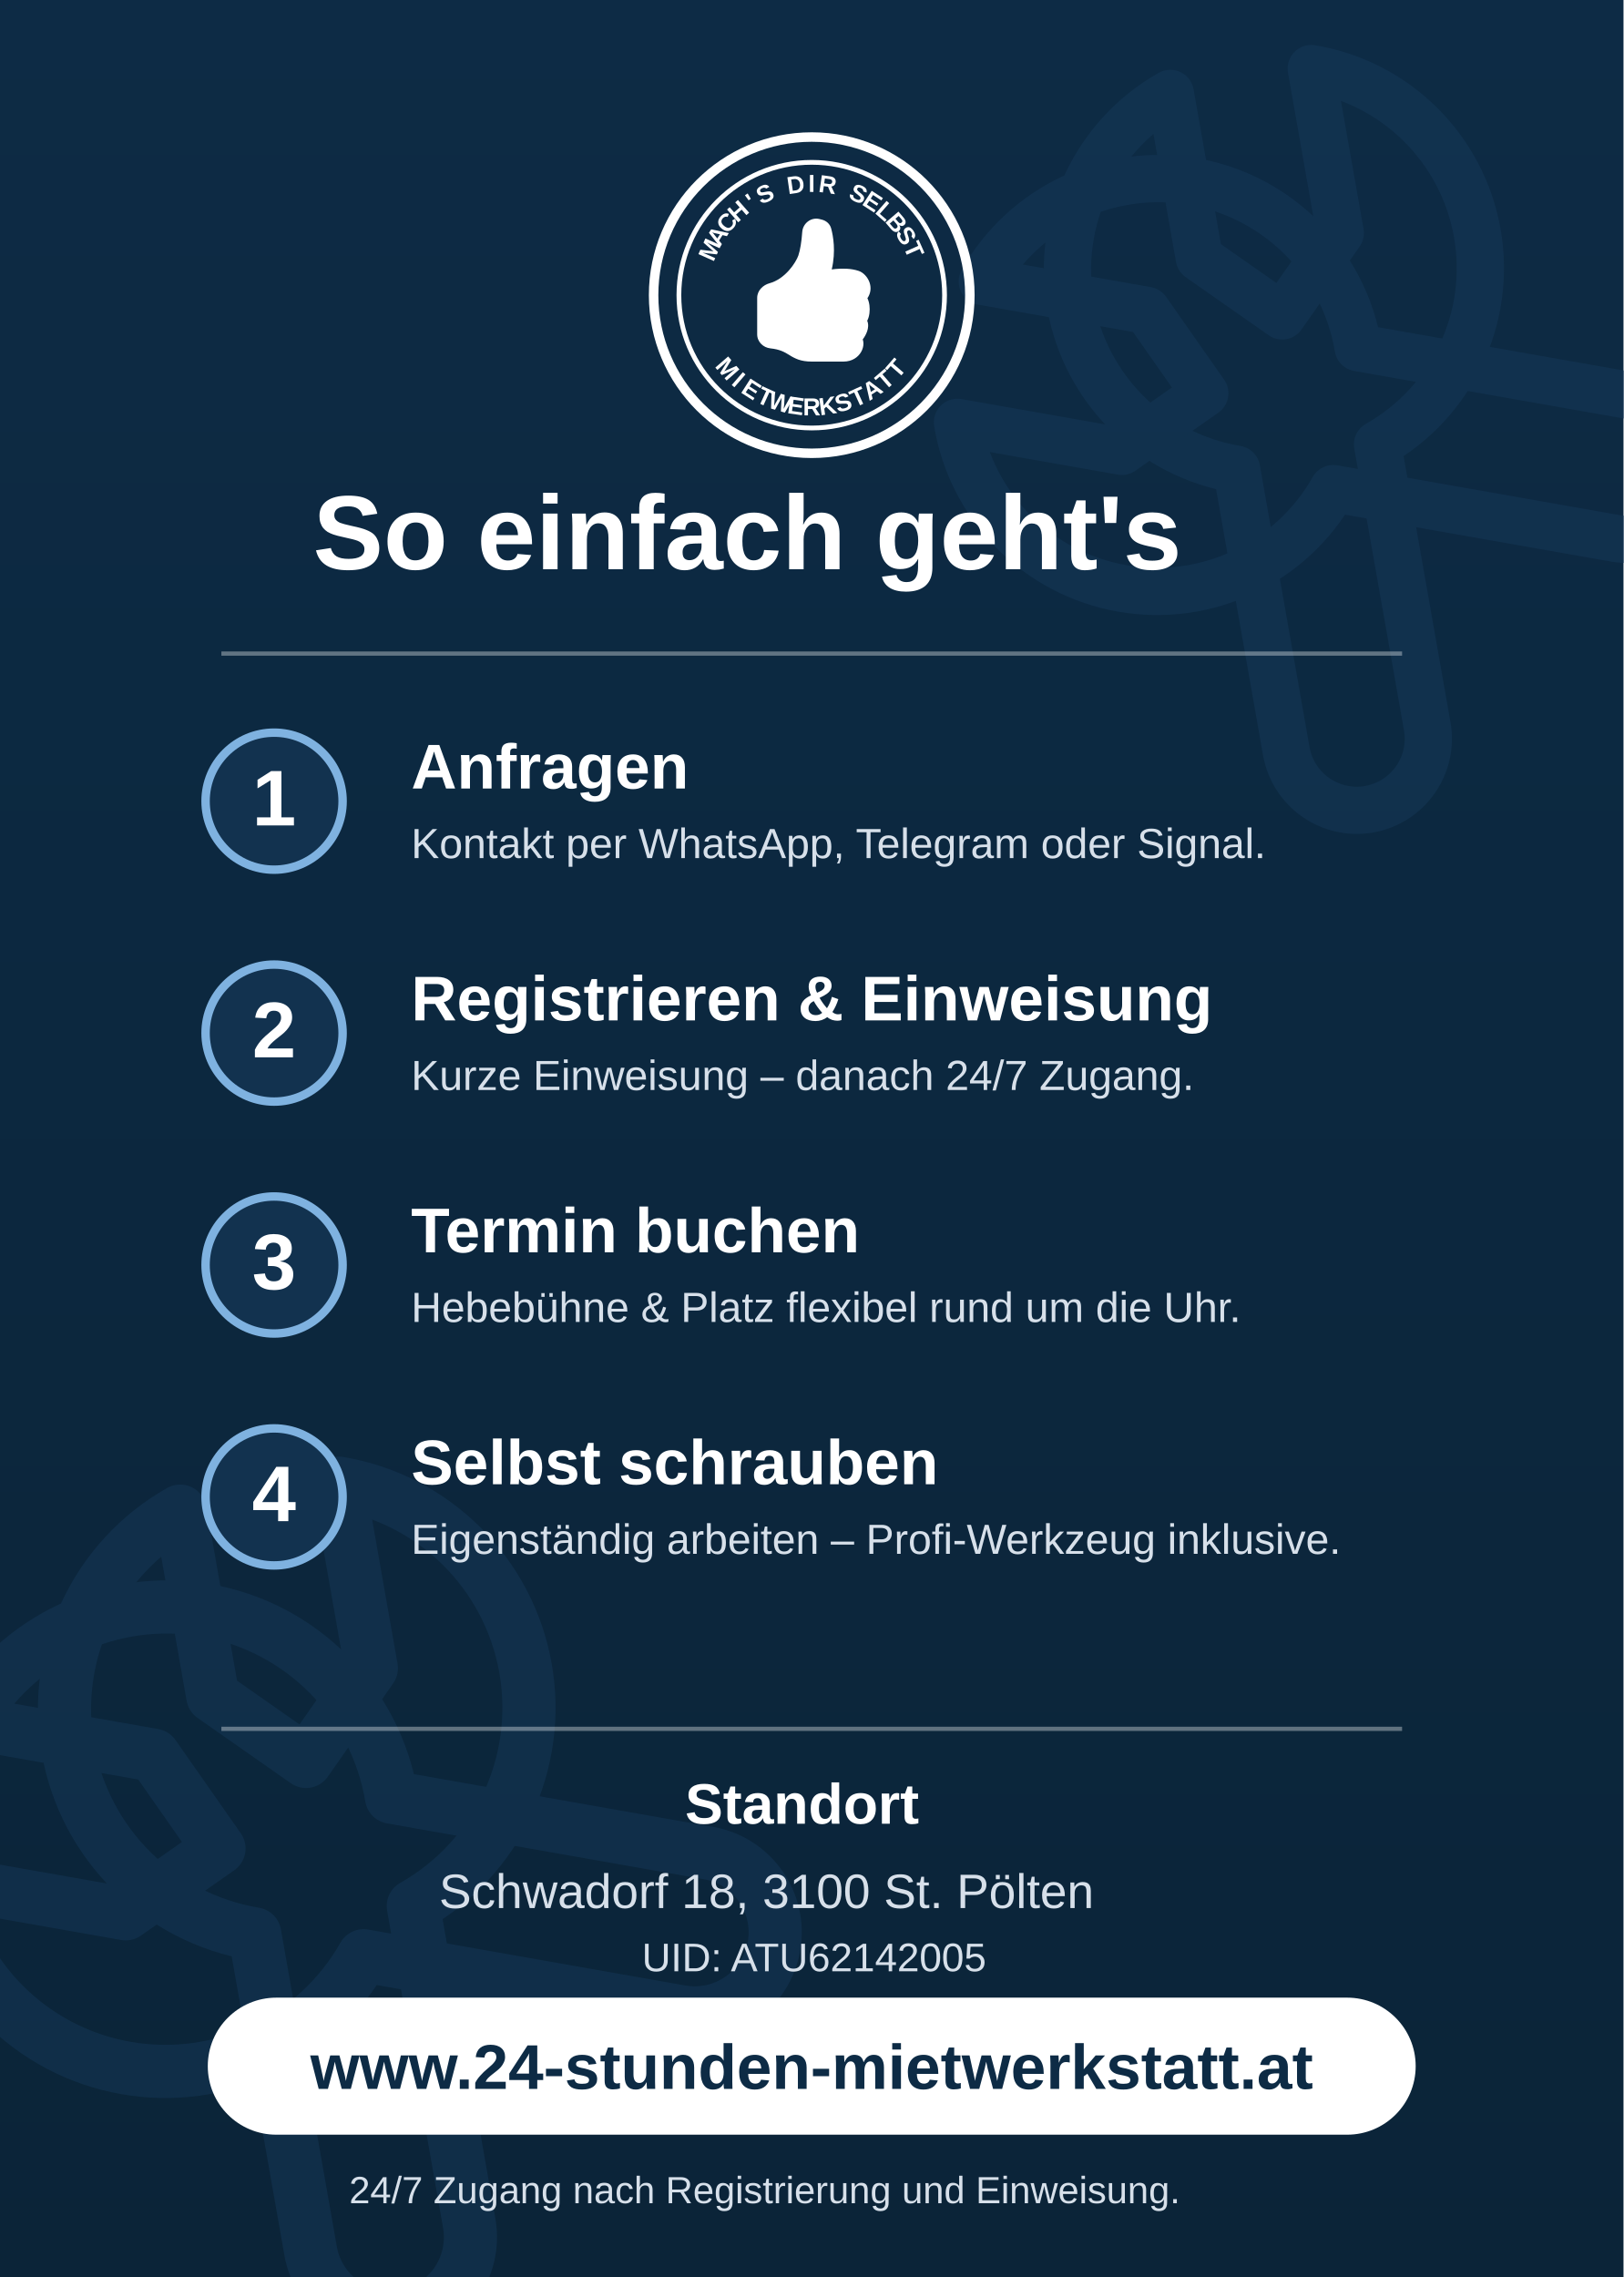
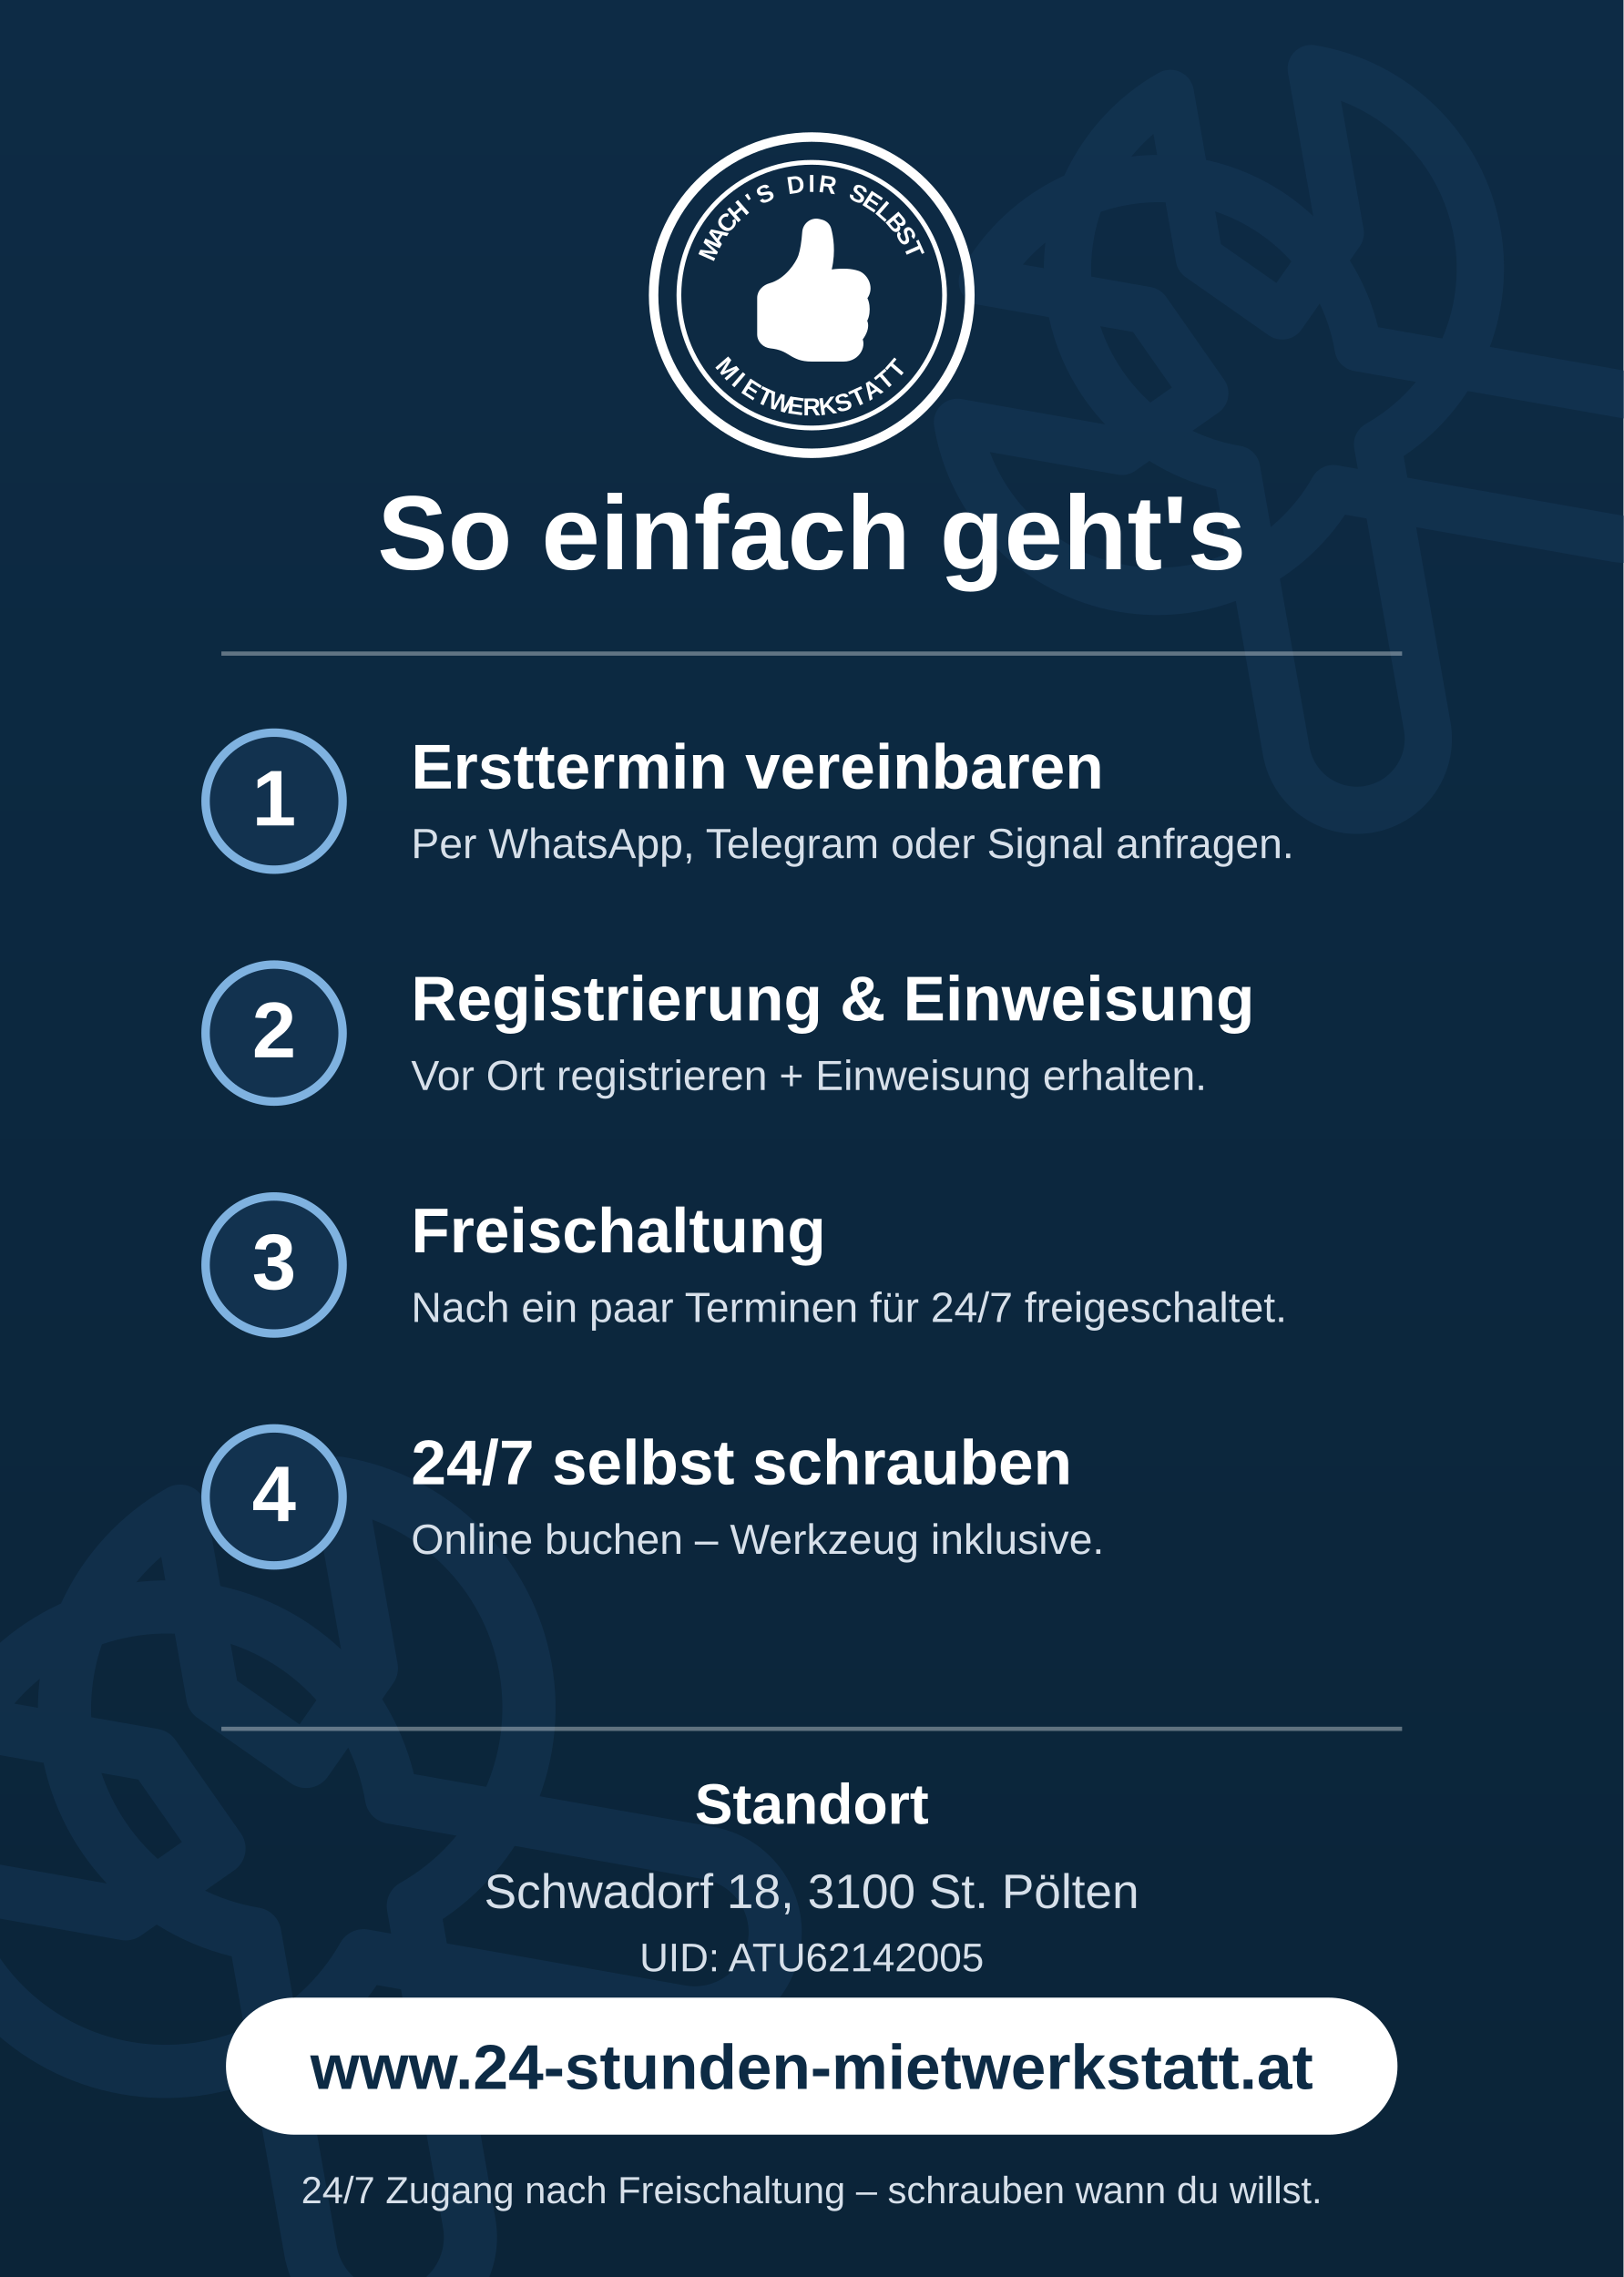
<svg xmlns="http://www.w3.org/2000/svg" width="154.0mm" height="216.0mm" viewBox="0 0 154.0 216.0">
  <defs>
    <linearGradient id="bg" x1="0" y1="0" x2="0" y2="1">
      <stop offset="0" stop-color="#0d2b45" />
      <stop offset="1" stop-color="#0b2438" />
    </linearGradient>
  </defs>
  <rect x="0" y="0" width="154.0" height="216.0" fill="url(#bg)" />
  <g opacity="0.45">
    <g transform="translate(123.2,38.88) rotate(35) scale(3.2) translate(-12,-12)">
      <g transform="translate(0.000,0.000) scale(1)">
        <path d="M7 10h3v-3l-3.5 -3.5a6 6 0 0 1 8 8l6 6a2 2 0 0 1 -3 3l-6 -6a6 6 0 0 1 -8 -8l3.5 3.5" fill="none" stroke="#163a5c" stroke-width="1.4" stroke-linecap="round" stroke-linejoin="round" />
      </g>
    </g>
    <g transform="translate(123.2,38.88) rotate(-35) scale(3.2) translate(-12,-12)">
      <g transform="translate(0.000,0.000) scale(1)">
        <path d="M7 10h3v-3l-3.5 -3.5a6 6 0 0 1 8 8l6 6a2 2 0 0 1 -3 3l-6 -6a6 6 0 0 1 -8 -8l3.5 3.5" fill="none" stroke="#163a5c" stroke-width="1.4" stroke-linecap="round" stroke-linejoin="round" />
      </g>
    </g>
  </g>
  <g opacity="0.45">
    <g transform="translate(30.8,177.12) rotate(35) scale(3.6) translate(-12,-12)">
      <g transform="translate(0.000,0.000) scale(1)">
        <path d="M7 10h3v-3l-3.5 -3.5a6 6 0 0 1 8 8l6 6a2 2 0 0 1 -3 3l-6 -6a6 6 0 0 1 -8 -8l3.5 3.5" fill="none" stroke="#163a5c" stroke-width="1.4" stroke-linecap="round" stroke-linejoin="round" />
      </g>
    </g>
    <g transform="translate(30.8,177.12) rotate(-35) scale(3.6) translate(-12,-12)">
      <g transform="translate(0.000,0.000) scale(1)">
        <path d="M7 10h3v-3l-3.5 -3.5a6 6 0 0 1 8 8l6 6a2 2 0 0 1 -3 3l-6 -6a6 6 0 0 1 -8 -8l3.5 3.5" fill="none" stroke="#163a5c" stroke-width="1.4" stroke-linecap="round" stroke-linejoin="round" />
      </g>
    </g>
  </g>
  <circle cx="77.0" cy="28" r="15" fill="none" stroke="#ffffff" stroke-width="0.9" />
  <circle cx="77.0" cy="28" r="12.6" fill="none" stroke="#ffffff" stroke-width="0.45" />
  <g transform="translate(70.100,20.500) scale(0.8625)">
    <path d="M6.956 1.745C7.021.81 7.908.087 8.864.325l.261.066c.463.116.874.456 1.012.965.22.816.533 2.511.062 4.51a10 10 0 0 1 .443-.051c.713-.065 1.669-.072 2.516.21.518.173.994.681 1.2 1.273.184.532.16 1.162-.234 1.733q.086.18.138.363c.077.27.113.567.113.856s-.036.586-.113.856c-.039.135-.09.273-.16.404.169.387.107.819-.003 1.148a3.2 3.2 0 0 1-.488.901c.054.152.076.312.076.465 0 .305-.089.625-.253.912C13.1 15.522 12.437 16 11.5 16H8c-.605 0-1.07-.081-1.466-.218a4.8 4.8 0 0 1-.97-.484l-.048-.03c-.504-.307-.999-.609-2.068-.722C2.682 14.464 2 13.846 2 13V9c0-.85.685-1.432 1.357-1.615.849-.232 1.574-.787 2.132-1.41.56-.627.914-1.28 1.039-1.639.199-.575.356-1.539.428-2.59z" fill="#ffffff" />
  </g>
  <text x="67.316" y="23.689" transform="rotate(-66.000 67.316 23.689)" font-family="Liberation Sans, Arial, DejaVu Sans, sans-serif" font-size="2.325" font-weight="bold" letter-spacing="1.0" fill="#ffffff" text-anchor="middle" dominant-baseline="central">M</text>
  <text x="68.035" y="22.344" transform="rotate(-57.750 68.035 22.344)" font-family="Liberation Sans, Arial, DejaVu Sans, sans-serif" font-size="2.325" font-weight="bold" letter-spacing="1.0" fill="#ffffff" text-anchor="middle" dominant-baseline="central">A</text>
  <text x="68.940" y="21.116" transform="rotate(-49.500 68.940 21.116)" font-family="Liberation Sans, Arial, DejaVu Sans, sans-serif" font-size="2.325" font-weight="bold" letter-spacing="1.0" fill="#ffffff" text-anchor="middle" dominant-baseline="central">C</text>
  <text x="70.011" y="20.030" transform="rotate(-41.250 70.011 20.030)" font-family="Liberation Sans, Arial, DejaVu Sans, sans-serif" font-size="2.325" font-weight="bold" letter-spacing="1.0" fill="#ffffff" text-anchor="middle" dominant-baseline="central">H</text>
  <text x="71.227" y="19.110" transform="rotate(-33.000 71.227 19.110)" font-family="Liberation Sans, Arial, DejaVu Sans, sans-serif" font-size="2.325" font-weight="bold" letter-spacing="1.0" fill="#ffffff" text-anchor="middle" dominant-baseline="central">'</text>
  <text x="72.562" y="18.374" transform="rotate(-24.750 72.562 18.374)" font-family="Liberation Sans, Arial, DejaVu Sans, sans-serif" font-size="2.325" font-weight="bold" letter-spacing="1.0" fill="#ffffff" text-anchor="middle" dominant-baseline="central">S</text>
  <text x="73.989" y="17.837" transform="rotate(-16.500 73.989 17.837)" font-family="Liberation Sans, Arial, DejaVu Sans, sans-serif" font-size="2.325" font-weight="bold" letter-spacing="1.0" fill="#ffffff" text-anchor="middle" dominant-baseline="central"> </text>
  <text x="75.479" y="17.510" transform="rotate(-8.250 75.479 17.510)" font-family="Liberation Sans, Arial, DejaVu Sans, sans-serif" font-size="2.325" font-weight="bold" letter-spacing="1.0" fill="#ffffff" text-anchor="middle" dominant-baseline="central">D</text>
  <text x="77.000" y="17.400" transform="rotate(0.000 77.000 17.400)" font-family="Liberation Sans, Arial, DejaVu Sans, sans-serif" font-size="2.325" font-weight="bold" letter-spacing="1.0" fill="#ffffff" text-anchor="middle" dominant-baseline="central">I</text>
  <text x="78.521" y="17.510" transform="rotate(8.250 78.521 17.510)" font-family="Liberation Sans, Arial, DejaVu Sans, sans-serif" font-size="2.325" font-weight="bold" letter-spacing="1.0" fill="#ffffff" text-anchor="middle" dominant-baseline="central">R</text>
  <text x="80.011" y="17.837" transform="rotate(16.500 80.011 17.837)" font-family="Liberation Sans, Arial, DejaVu Sans, sans-serif" font-size="2.325" font-weight="bold" letter-spacing="1.0" fill="#ffffff" text-anchor="middle" dominant-baseline="central"> </text>
  <text x="81.438" y="18.374" transform="rotate(24.750 81.438 18.374)" font-family="Liberation Sans, Arial, DejaVu Sans, sans-serif" font-size="2.325" font-weight="bold" letter-spacing="1.0" fill="#ffffff" text-anchor="middle" dominant-baseline="central">S</text>
  <text x="82.773" y="19.110" transform="rotate(33.000 82.773 19.110)" font-family="Liberation Sans, Arial, DejaVu Sans, sans-serif" font-size="2.325" font-weight="bold" letter-spacing="1.0" fill="#ffffff" text-anchor="middle" dominant-baseline="central">E</text>
  <text x="83.989" y="20.030" transform="rotate(41.250 83.989 20.030)" font-family="Liberation Sans, Arial, DejaVu Sans, sans-serif" font-size="2.325" font-weight="bold" letter-spacing="1.0" fill="#ffffff" text-anchor="middle" dominant-baseline="central">L</text>
  <text x="85.060" y="21.116" transform="rotate(49.500 85.060 21.116)" font-family="Liberation Sans, Arial, DejaVu Sans, sans-serif" font-size="2.325" font-weight="bold" letter-spacing="1.0" fill="#ffffff" text-anchor="middle" dominant-baseline="central">B</text>
  <text x="85.965" y="22.344" transform="rotate(57.750 85.965 22.344)" font-family="Liberation Sans, Arial, DejaVu Sans, sans-serif" font-size="2.325" font-weight="bold" letter-spacing="1.0" fill="#ffffff" text-anchor="middle" dominant-baseline="central">S</text>
  <text x="86.684" y="23.689" transform="rotate(66.000 86.684 23.689)" font-family="Liberation Sans, Arial, DejaVu Sans, sans-serif" font-size="2.325" font-weight="bold" letter-spacing="1.0" fill="#ffffff" text-anchor="middle" dominant-baseline="central">T</text>
  <text x="69.000" y="34.954" transform="rotate(49.000 69.000 34.954)" font-family="Liberation Sans, Arial, DejaVu Sans, sans-serif" font-size="2.325" font-weight="bold" letter-spacing="1.0" fill="#ffffff" text-anchor="middle" dominant-baseline="central">M</text>
  <text x="70.069" y="36.020" transform="rotate(40.833 70.069 36.020)" font-family="Liberation Sans, Arial, DejaVu Sans, sans-serif" font-size="2.325" font-weight="bold" letter-spacing="1.0" fill="#ffffff" text-anchor="middle" dominant-baseline="central">I</text>
  <text x="71.279" y="36.923" transform="rotate(32.667 71.279 36.923)" font-family="Liberation Sans, Arial, DejaVu Sans, sans-serif" font-size="2.325" font-weight="bold" letter-spacing="1.0" fill="#ffffff" text-anchor="middle" dominant-baseline="central">E</text>
  <text x="72.604" y="37.646" transform="rotate(24.500 72.604 37.646)" font-family="Liberation Sans, Arial, DejaVu Sans, sans-serif" font-size="2.325" font-weight="bold" letter-spacing="1.0" fill="#ffffff" text-anchor="middle" dominant-baseline="central">T</text>
  <text x="74.019" y="38.172" transform="rotate(16.333 74.019 38.172)" font-family="Liberation Sans, Arial, DejaVu Sans, sans-serif" font-size="2.325" font-weight="bold" letter-spacing="1.0" fill="#ffffff" text-anchor="middle" dominant-baseline="central">W</text>
  <text x="75.494" y="38.493" transform="rotate(8.167 75.494 38.493)" font-family="Liberation Sans, Arial, DejaVu Sans, sans-serif" font-size="2.325" font-weight="bold" letter-spacing="1.0" fill="#ffffff" text-anchor="middle" dominant-baseline="central">E</text>
  <text x="77.000" y="38.600" transform="rotate(0.000 77.000 38.600)" font-family="Liberation Sans, Arial, DejaVu Sans, sans-serif" font-size="2.325" font-weight="bold" letter-spacing="1.0" fill="#ffffff" text-anchor="middle" dominant-baseline="central">R</text>
  <text x="78.506" y="38.493" transform="rotate(-8.167 78.506 38.493)" font-family="Liberation Sans, Arial, DejaVu Sans, sans-serif" font-size="2.325" font-weight="bold" letter-spacing="1.0" fill="#ffffff" text-anchor="middle" dominant-baseline="central">K</text>
  <text x="79.981" y="38.172" transform="rotate(-16.333 79.981 38.172)" font-family="Liberation Sans, Arial, DejaVu Sans, sans-serif" font-size="2.325" font-weight="bold" letter-spacing="1.0" fill="#ffffff" text-anchor="middle" dominant-baseline="central">S</text>
  <text x="81.396" y="37.646" transform="rotate(-24.500 81.396 37.646)" font-family="Liberation Sans, Arial, DejaVu Sans, sans-serif" font-size="2.325" font-weight="bold" letter-spacing="1.0" fill="#ffffff" text-anchor="middle" dominant-baseline="central">T</text>
  <text x="82.721" y="36.923" transform="rotate(-32.667 82.721 36.923)" font-family="Liberation Sans, Arial, DejaVu Sans, sans-serif" font-size="2.325" font-weight="bold" letter-spacing="1.0" fill="#ffffff" text-anchor="middle" dominant-baseline="central">A</text>
  <text x="83.931" y="36.020" transform="rotate(-40.833 83.931 36.020)" font-family="Liberation Sans, Arial, DejaVu Sans, sans-serif" font-size="2.325" font-weight="bold" letter-spacing="1.0" fill="#ffffff" text-anchor="middle" dominant-baseline="central">T</text>
  <text x="85.000" y="34.954" transform="rotate(-49.000 85.000 34.954)" font-family="Liberation Sans, Arial, DejaVu Sans, sans-serif" font-size="2.325" font-weight="bold" letter-spacing="1.0" fill="#ffffff" text-anchor="middle" dominant-baseline="central">T</text>
-   <text x="29.697" y="54" font-family="Liberation Sans, Arial, DejaVu Sans, sans-serif" font-size="10.0" fill="#ffffff" text-anchor="start">
+   <text x="35.803" y="54" font-family="Liberation Sans, Arial, DejaVu Sans, sans-serif" font-size="10.0" fill="#ffffff" text-anchor="start">
    <tspan font-weight="bold">So einfach geht's</tspan>
  </text>
  <line x1="21.0" y1="62" x2="133.0" y2="62" stroke="#ffffff" stroke-width="0.4" opacity="0.35" />
  <circle cx="26.0" cy="76" r="6.5" fill="#12324f" stroke="#7fb2e0" stroke-width="0.8" />
  <text x="26.0" y="78.3" font-family="Liberation Sans, Arial, DejaVu Sans, sans-serif" font-size="7.5" font-weight="bold" fill="#ffffff" text-anchor="middle">1</text>
-   <text x="39.0" y="74.8" font-family="Liberation Sans, Arial, DejaVu Sans, sans-serif" font-size="6.0" font-weight="bold" fill="#ffffff">Anfragen</text>
-   <text x="39.0" y="81.4" font-family="Liberation Sans, Arial, DejaVu Sans, sans-serif" font-size="4.0" fill="#d7e0ea">Kontakt per WhatsApp, Telegram oder Signal.</text>
+   <text x="39.0" y="74.8" font-family="Liberation Sans, Arial, DejaVu Sans, sans-serif" font-size="6.0" font-weight="bold" fill="#ffffff">Ersttermin vereinbaren</text>
+   <text x="39.0" y="81.4" font-family="Liberation Sans, Arial, DejaVu Sans, sans-serif" font-size="4.0" fill="#d7e0ea">Per WhatsApp, Telegram oder Signal anfragen.</text>
  <circle cx="26.0" cy="98" r="6.5" fill="#12324f" stroke="#7fb2e0" stroke-width="0.8" />
  <text x="26.0" y="100.3" font-family="Liberation Sans, Arial, DejaVu Sans, sans-serif" font-size="7.5" font-weight="bold" fill="#ffffff" text-anchor="middle">2</text>
-   <text x="39.0" y="96.8" font-family="Liberation Sans, Arial, DejaVu Sans, sans-serif" font-size="6.0" font-weight="bold" fill="#ffffff">Registrieren &amp; Einweisung</text>
-   <text x="39.0" y="103.4" font-family="Liberation Sans, Arial, DejaVu Sans, sans-serif" font-size="4.0" fill="#d7e0ea">Kurze Einweisung – danach 24/7 Zugang.</text>
+   <text x="39.0" y="96.8" font-family="Liberation Sans, Arial, DejaVu Sans, sans-serif" font-size="6.0" font-weight="bold" fill="#ffffff">Registrierung &amp; Einweisung</text>
+   <text x="39.0" y="103.4" font-family="Liberation Sans, Arial, DejaVu Sans, sans-serif" font-size="4.0" fill="#d7e0ea">Vor Ort registrieren + Einweisung erhalten.</text>
  <circle cx="26.0" cy="120" r="6.5" fill="#12324f" stroke="#7fb2e0" stroke-width="0.8" />
  <text x="26.0" y="122.3" font-family="Liberation Sans, Arial, DejaVu Sans, sans-serif" font-size="7.5" font-weight="bold" fill="#ffffff" text-anchor="middle">3</text>
-   <text x="39.0" y="118.8" font-family="Liberation Sans, Arial, DejaVu Sans, sans-serif" font-size="6.0" font-weight="bold" fill="#ffffff">Termin buchen</text>
-   <text x="39.0" y="125.4" font-family="Liberation Sans, Arial, DejaVu Sans, sans-serif" font-size="4.0" fill="#d7e0ea">Hebebühne &amp; Platz flexibel rund um die Uhr.</text>
+   <text x="39.0" y="118.8" font-family="Liberation Sans, Arial, DejaVu Sans, sans-serif" font-size="6.0" font-weight="bold" fill="#ffffff">Freischaltung</text>
+   <text x="39.0" y="125.4" font-family="Liberation Sans, Arial, DejaVu Sans, sans-serif" font-size="4.0" fill="#d7e0ea">Nach ein paar Terminen für 24/7 freigeschaltet.</text>
  <circle cx="26.0" cy="142" r="6.5" fill="#12324f" stroke="#7fb2e0" stroke-width="0.8" />
  <text x="26.0" y="144.3" font-family="Liberation Sans, Arial, DejaVu Sans, sans-serif" font-size="7.5" font-weight="bold" fill="#ffffff" text-anchor="middle">4</text>
-   <text x="39.0" y="140.8" font-family="Liberation Sans, Arial, DejaVu Sans, sans-serif" font-size="6.0" font-weight="bold" fill="#ffffff">Selbst schrauben</text>
-   <text x="39.0" y="147.4" font-family="Liberation Sans, Arial, DejaVu Sans, sans-serif" font-size="4.0" fill="#d7e0ea">Eigenständig arbeiten – Profi-Werkzeug inklusive.</text>
+   <text x="39.0" y="140.8" font-family="Liberation Sans, Arial, DejaVu Sans, sans-serif" font-size="6.0" font-weight="bold" fill="#ffffff">24/7 selbst schrauben</text>
+   <text x="39.0" y="147.4" font-family="Liberation Sans, Arial, DejaVu Sans, sans-serif" font-size="4.0" fill="#d7e0ea">Online buchen – Werkzeug inklusive.</text>
  <line x1="21.0" y1="164" x2="133.0" y2="164" stroke="#ffffff" stroke-width="0.4" opacity="0.35" />
-   <text x="64.980" y="173" font-family="Liberation Sans, Arial, DejaVu Sans, sans-serif" font-size="5.4" fill="#ffffff" text-anchor="start">
+   <text x="65.901" y="173" font-family="Liberation Sans, Arial, DejaVu Sans, sans-serif" font-size="5.4" fill="#ffffff" text-anchor="start">
    <tspan font-weight="bold">Standort</tspan>
  </text>
-   <text x="41.649" y="181" font-family="Liberation Sans, Arial, DejaVu Sans, sans-serif" font-size="4.6" fill="#d7e0ea" text-anchor="start">
+   <text x="45.930" y="181" font-family="Liberation Sans, Arial, DejaVu Sans, sans-serif" font-size="4.6" fill="#d7e0ea" text-anchor="start">
    <tspan font-weight="normal">Schwadorf 18, 3100 St. Pölten</tspan>
  </text>
-   <text x="60.888" y="187" font-family="Liberation Sans, Arial, DejaVu Sans, sans-serif" font-size="3.8" fill="#d7e0ea" text-anchor="start">
+   <text x="60.664" y="187" font-family="Liberation Sans, Arial, DejaVu Sans, sans-serif" font-size="3.8" fill="#d7e0ea" text-anchor="start">
    <tspan font-weight="normal">UID: ATU62142005</tspan>
  </text>
-   <rect x="19.710" y="189.500" rx="6.5" width="114.580" height="13.000" fill="#ffffff" />
+   <rect x="21.435" y="189.500" rx="6.5" width="111.130" height="13.000" fill="#ffffff" />
  <text x="77.0" y="198.160" font-family="Liberation Sans, Arial, DejaVu Sans, sans-serif" font-size="6.0" font-weight="bold" fill="#0d2b45" text-anchor="middle">www.24-stunden-mietwerkstatt.at</text>
-   <text x="33.116" y="209" font-family="Liberation Sans, Arial, DejaVu Sans, sans-serif" font-size="3.6" fill="#d7e0ea" text-anchor="start">
-     <tspan font-weight="normal">24/7 Zugang nach Registrierung und Einweisung.</tspan>
+   <text x="28.570" y="209" font-family="Liberation Sans, Arial, DejaVu Sans, sans-serif" font-size="3.6" fill="#d7e0ea" text-anchor="start">
+     <tspan font-weight="normal">24/7 Zugang nach Freischaltung – schrauben wann du willst.</tspan>
  </text>
</svg>
